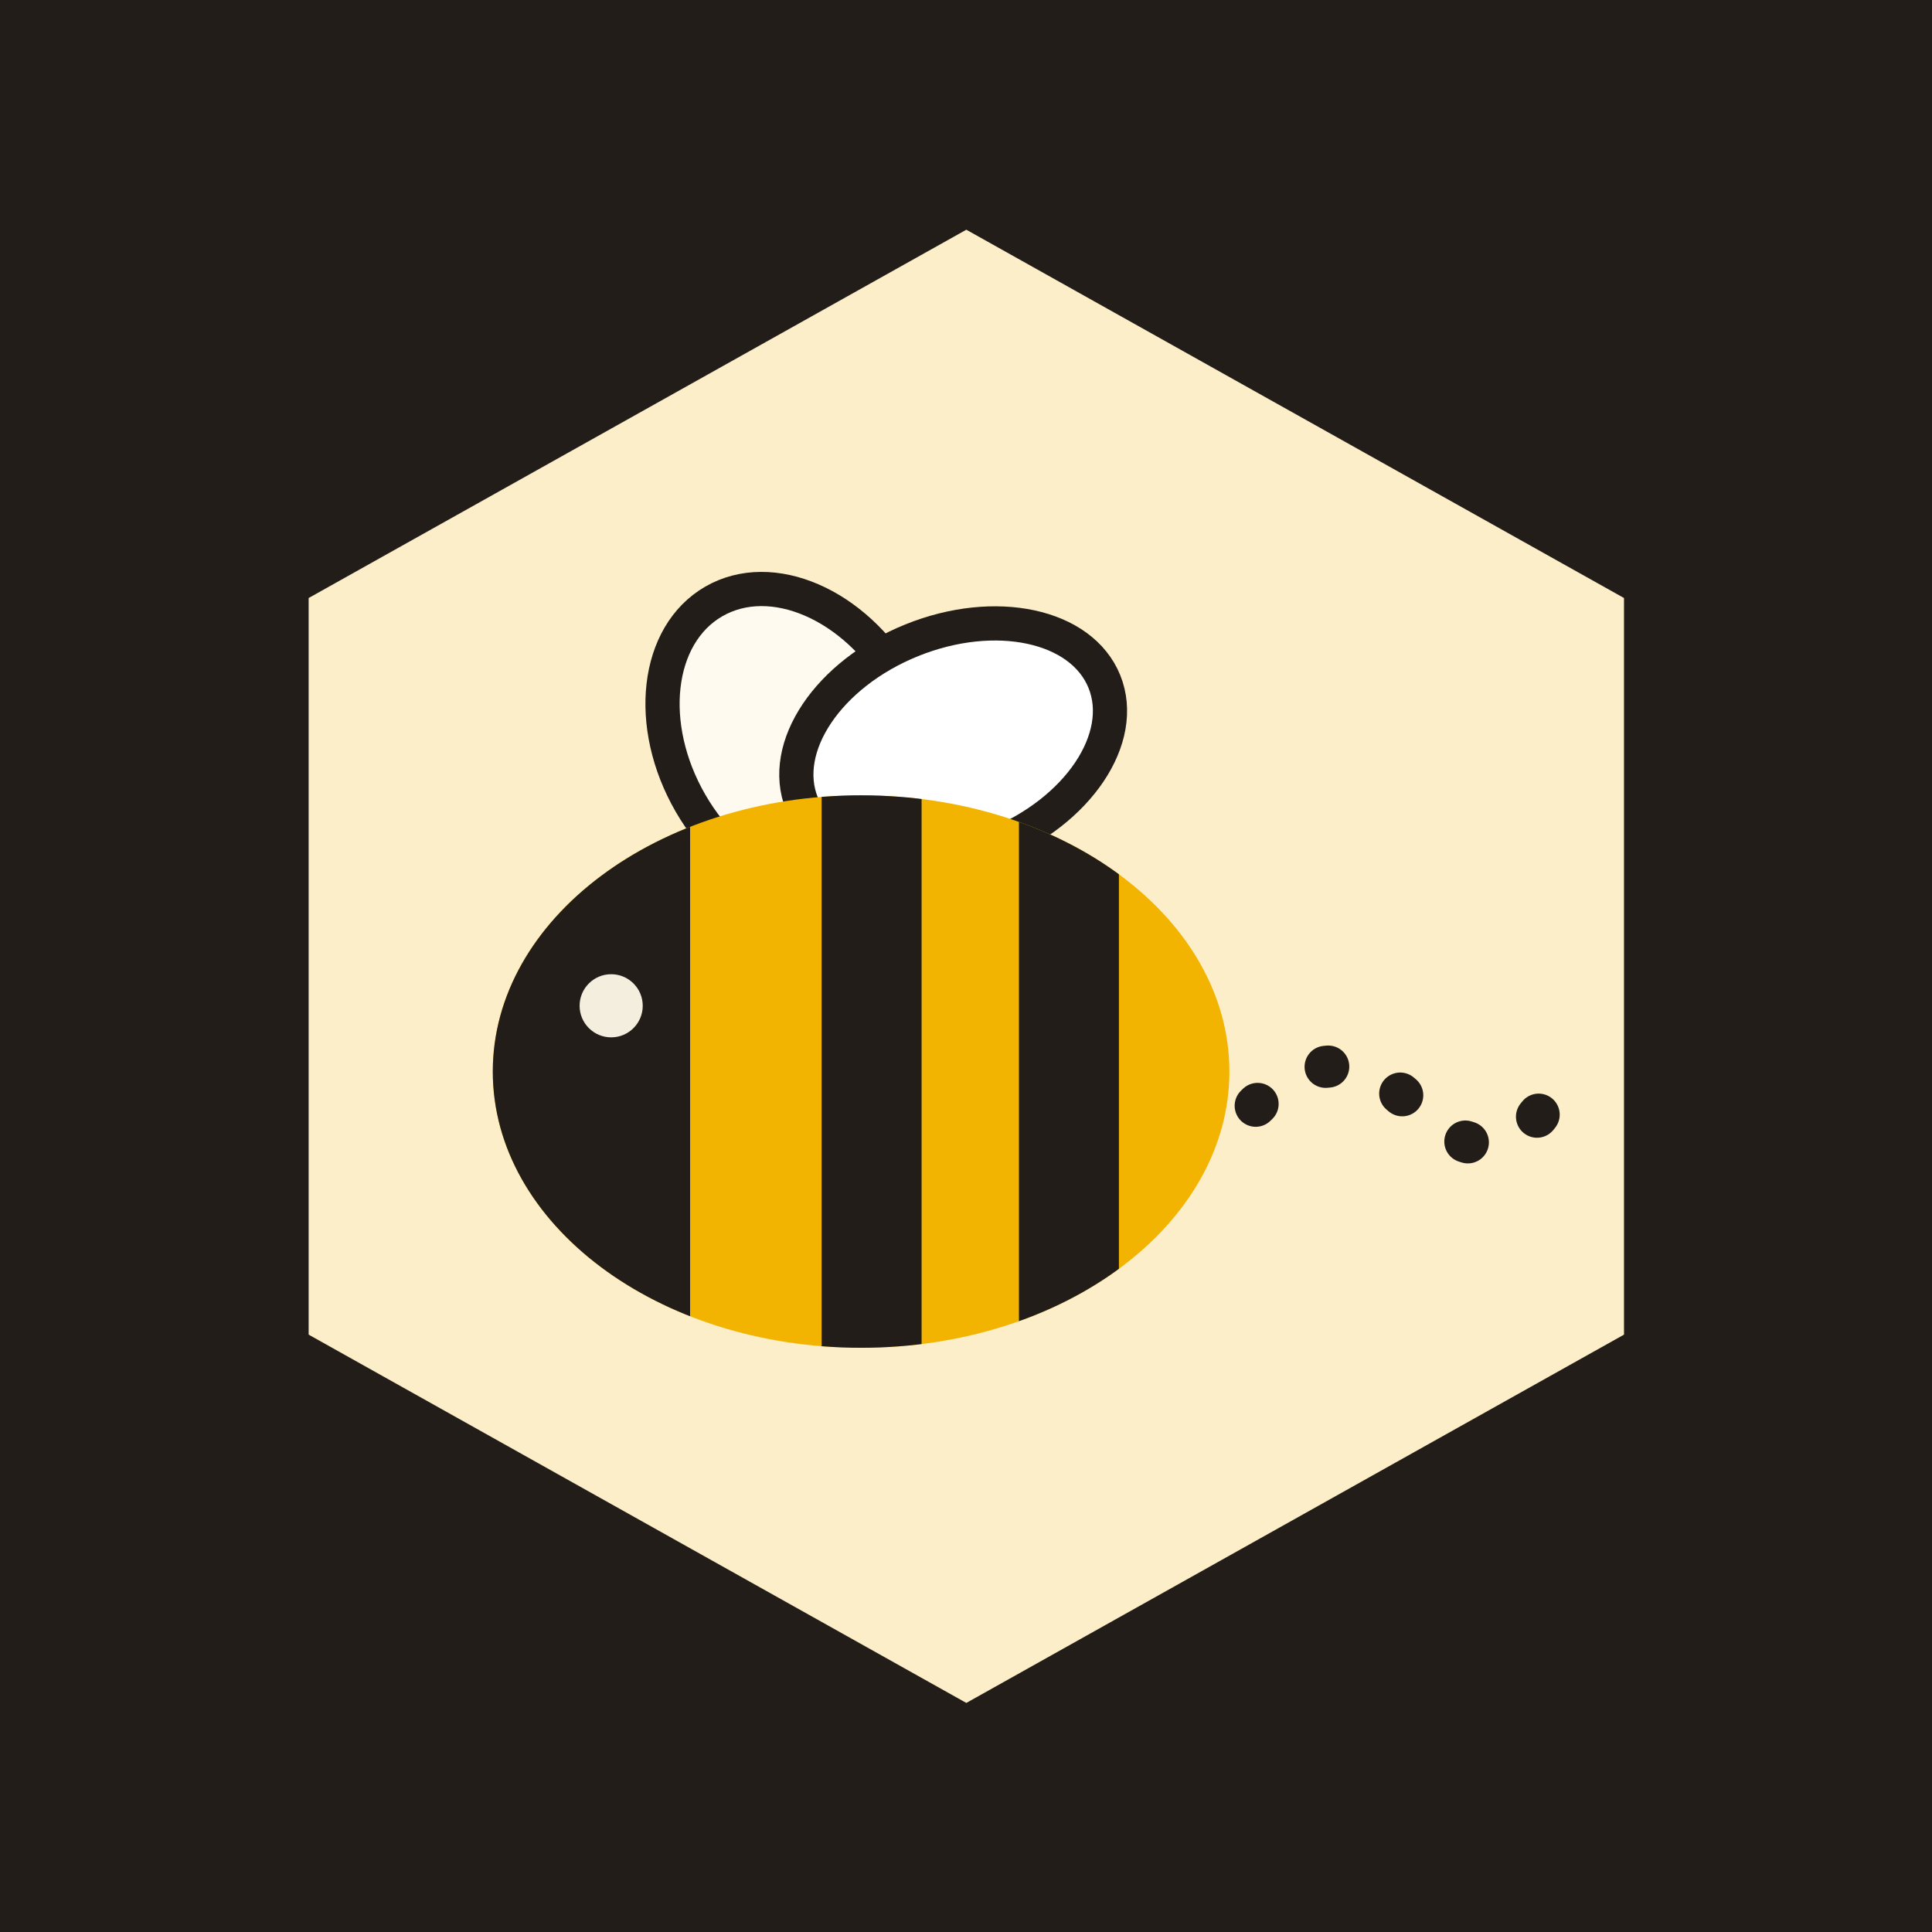
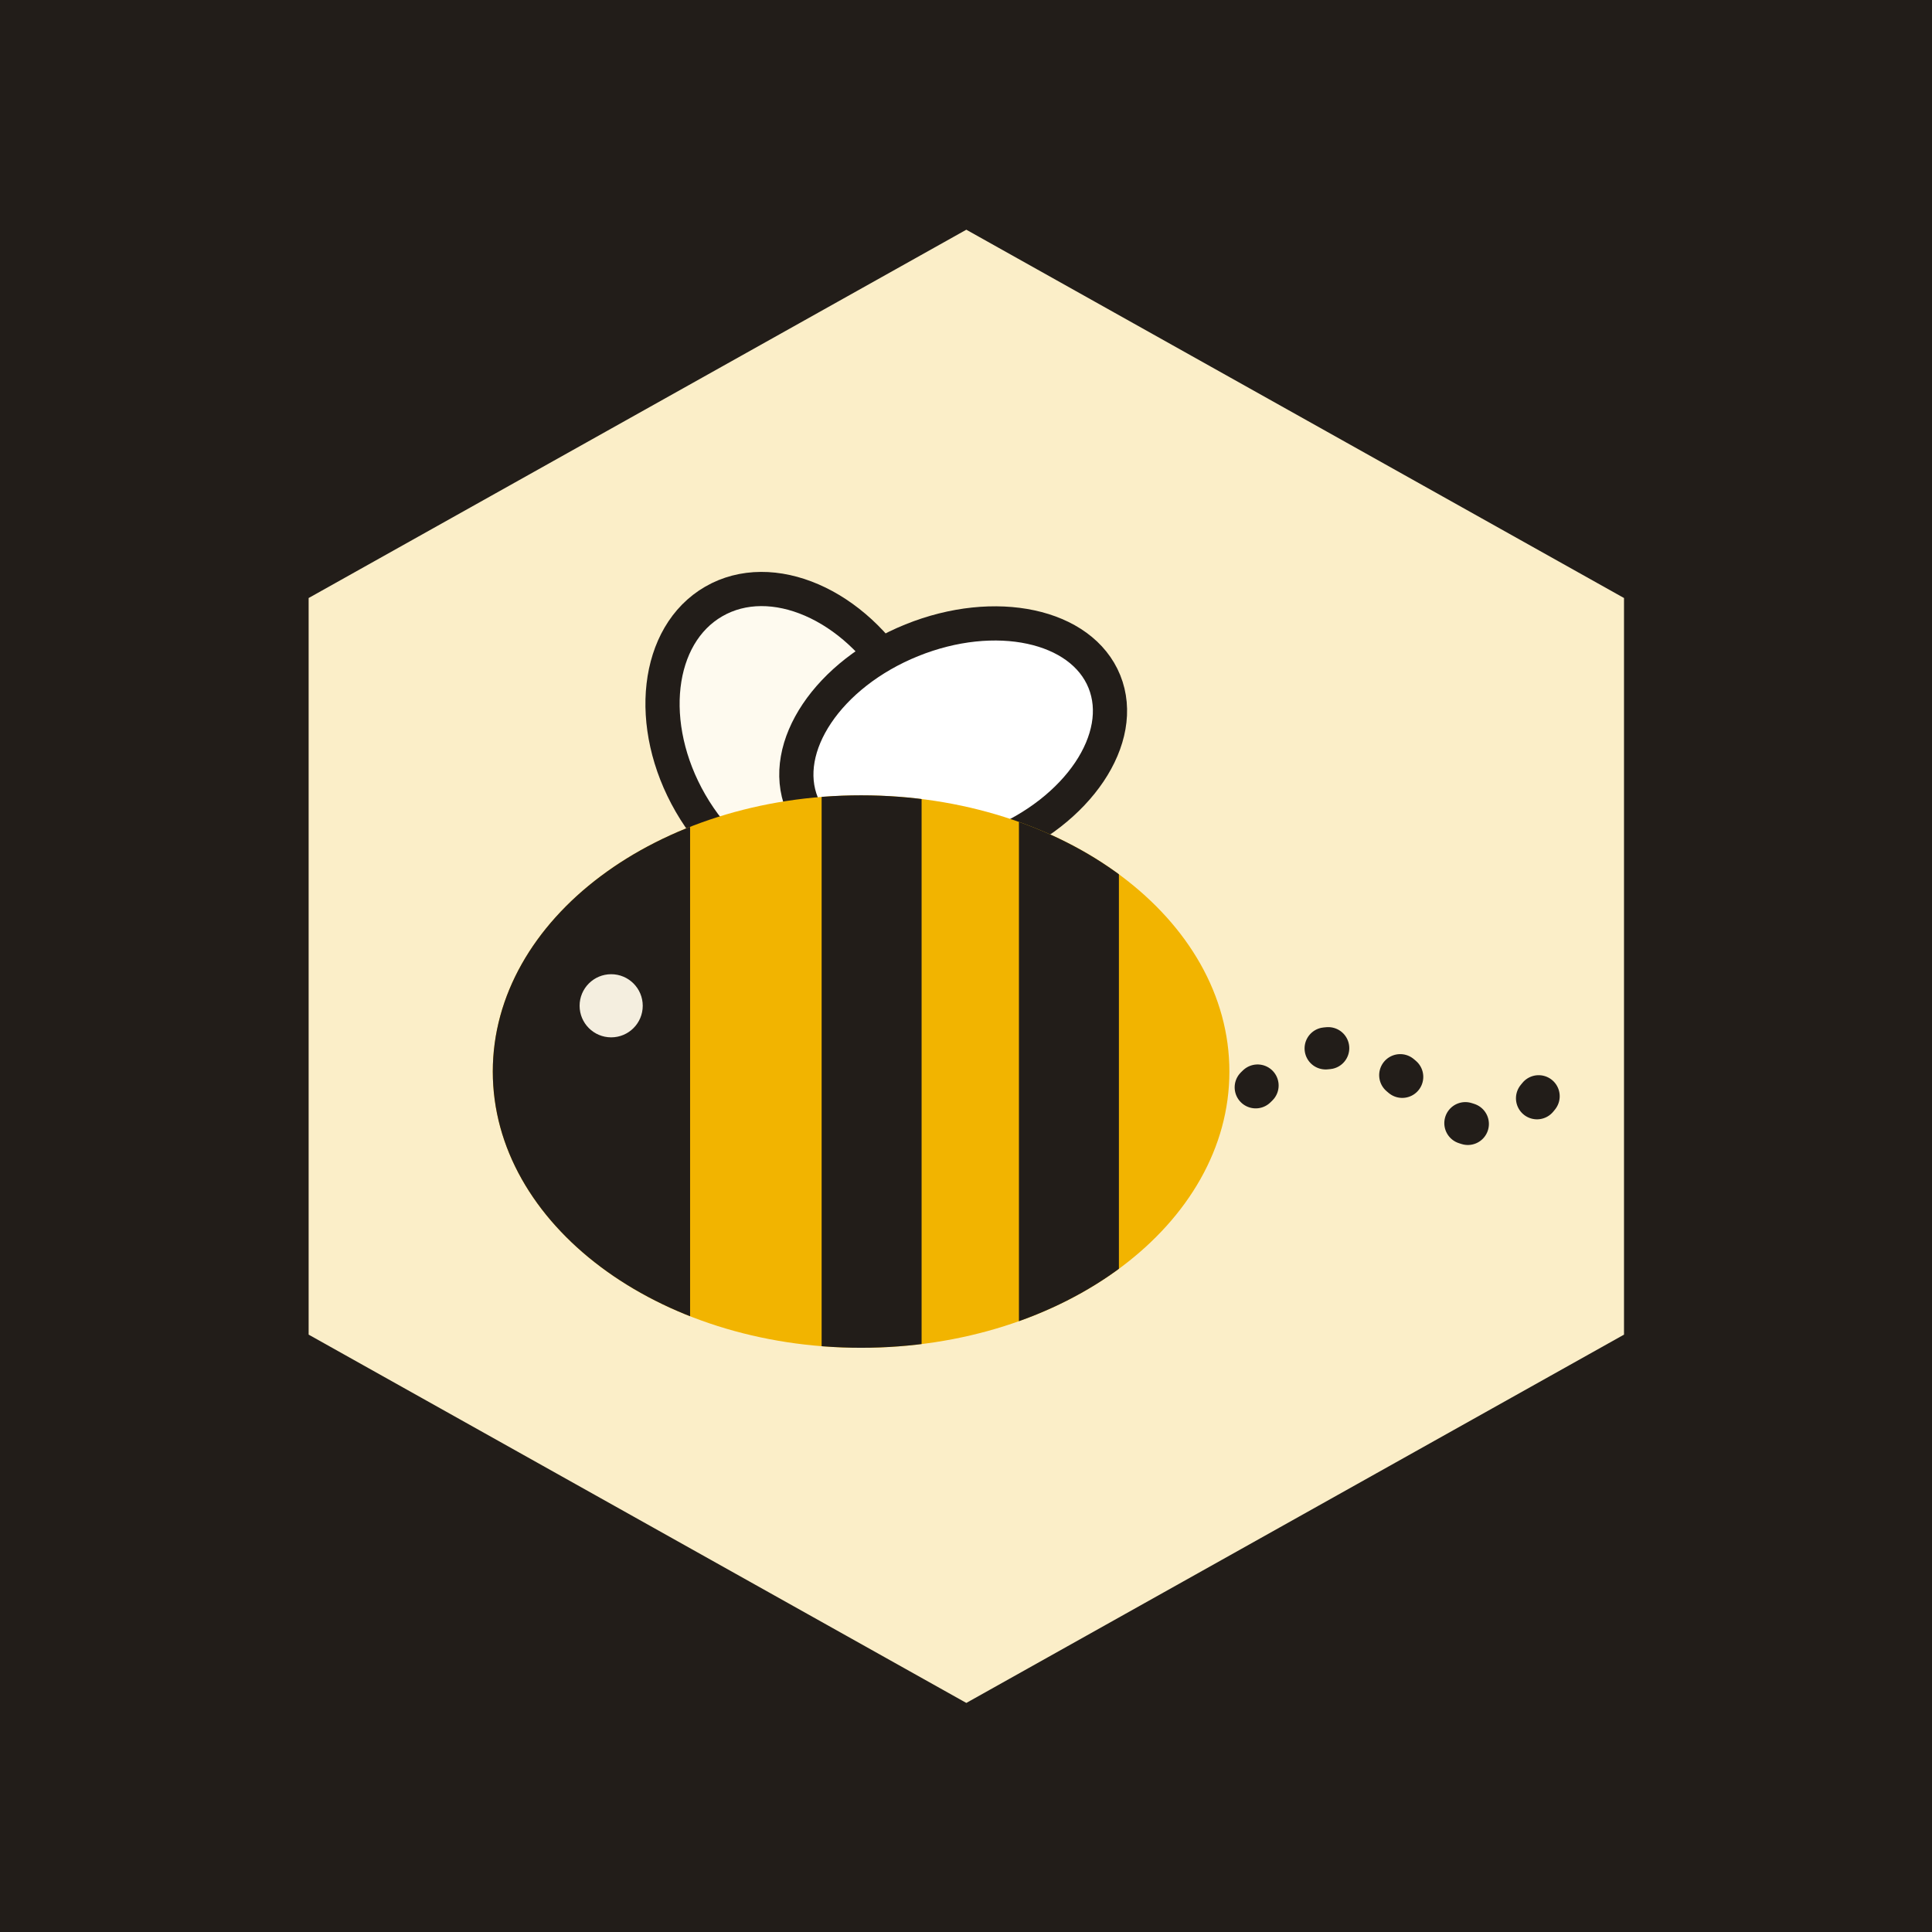
<svg xmlns="http://www.w3.org/2000/svg" viewBox="0 0 60 60">
  <rect width="60" height="60" fill="#221D19" />
  <g transform="translate(5.5 5.5) scale(0.817)">
    <polygon points="30,2 55,16 55,44 30,58 5,44 5,16" fill="#FBEEC8" />
    <clipPath id="bb">
      <ellipse cx="26" cy="34" rx="14" ry="10.5" />
    </clipPath>
-     <path d="M41 35.3 q3 -3 6 0 t5 0" fill="none" stroke="#221D19" stroke-width="1.6" stroke-linecap="round" stroke-dasharray="0.1 3" />
+     <path d="M41 34.6 q3 -3 6 0 t5 0" fill="none" stroke="#221D19" stroke-width="1.6" stroke-linecap="round" stroke-dasharray="0.1 3" />
    <ellipse cx="23.5" cy="21.5" rx="4.6" ry="6.2" transform="rotate(-30 23.5 21.5)" fill="#FFFFFF" fill-opacity=".7" stroke="#221D19" stroke-width="1.3" />
    <ellipse cx="29.5" cy="21.5" rx="6.2" ry="4.2" transform="rotate(-22 29.5 21.5)" fill="#FFFFFF" stroke="#221D19" stroke-width="1.3" />
    <g clip-path="url(#bb)">
      <rect x="10" y="22" width="32" height="24" fill="#F2B400" />
      <rect x="10" y="22" width="9.5" height="24" fill="#221D19" />
      <rect x="24.5" y="22" width="3.8" height="24" fill="#221D19" />
      <rect x="32" y="22" width="3.8" height="24" fill="#221D19" />
    </g>
    <circle cx="16.5" cy="31.5" r="1.2" fill="#F4EEDF" />
  </g>
</svg>
